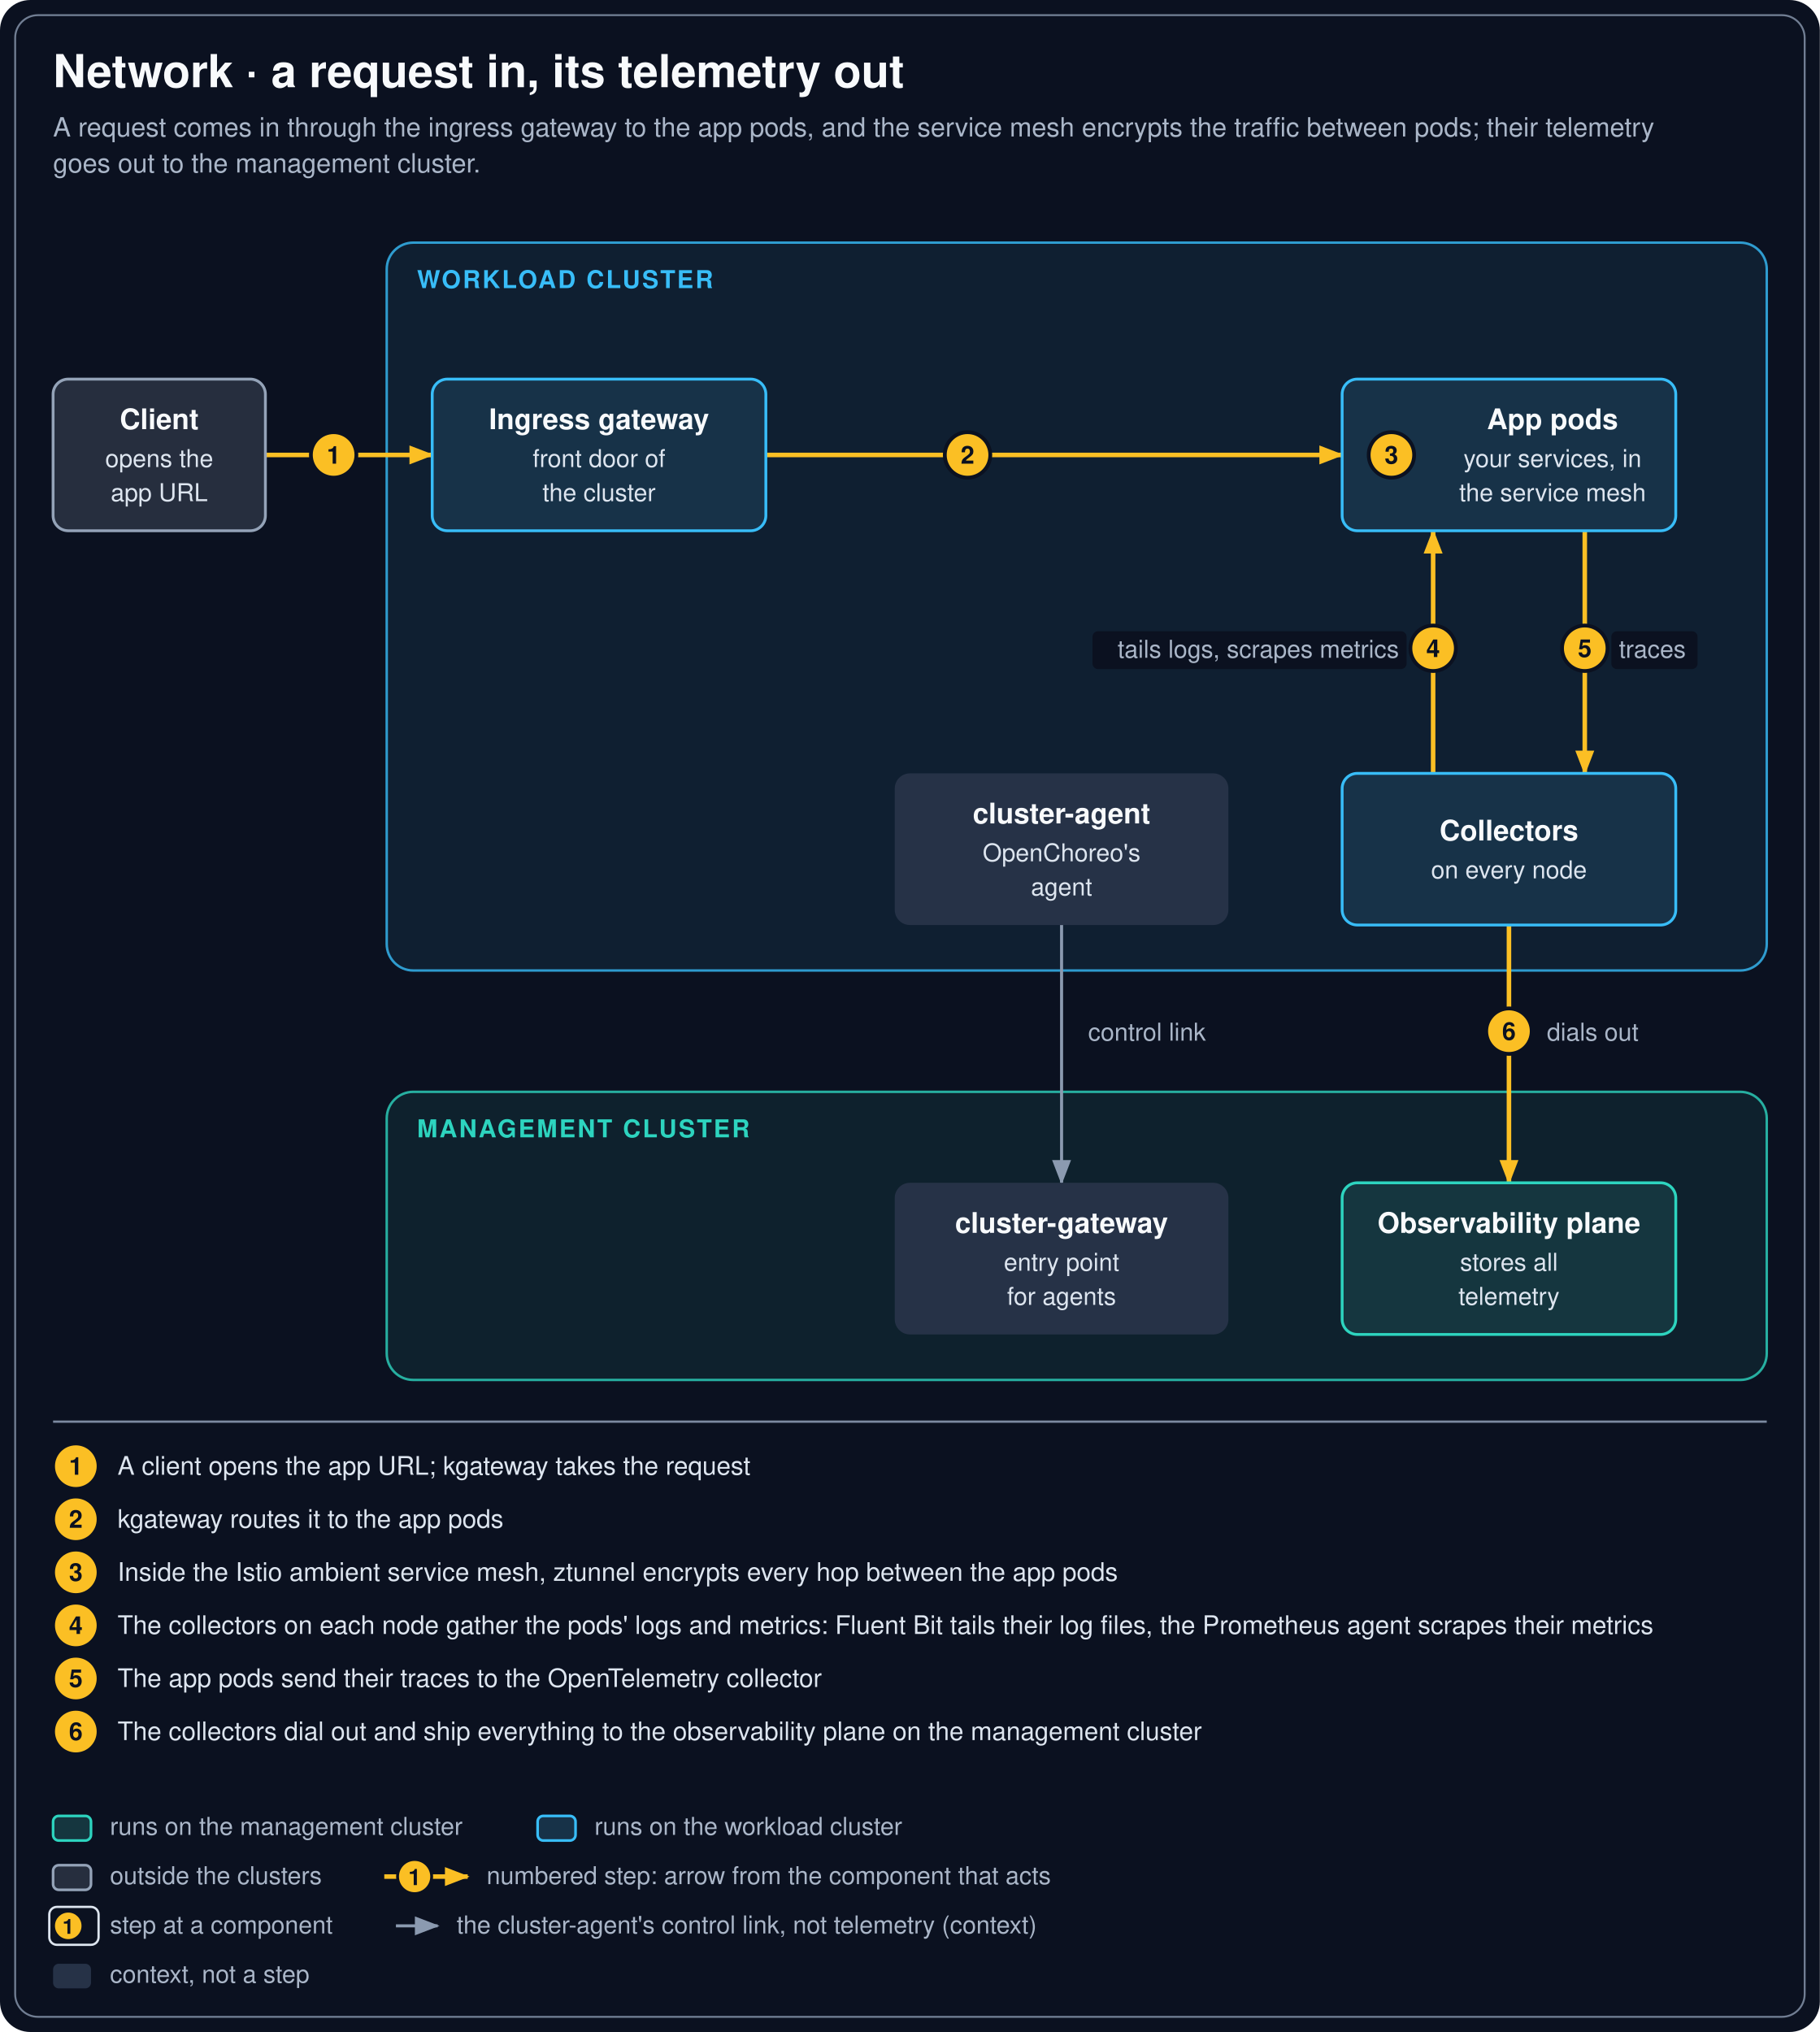
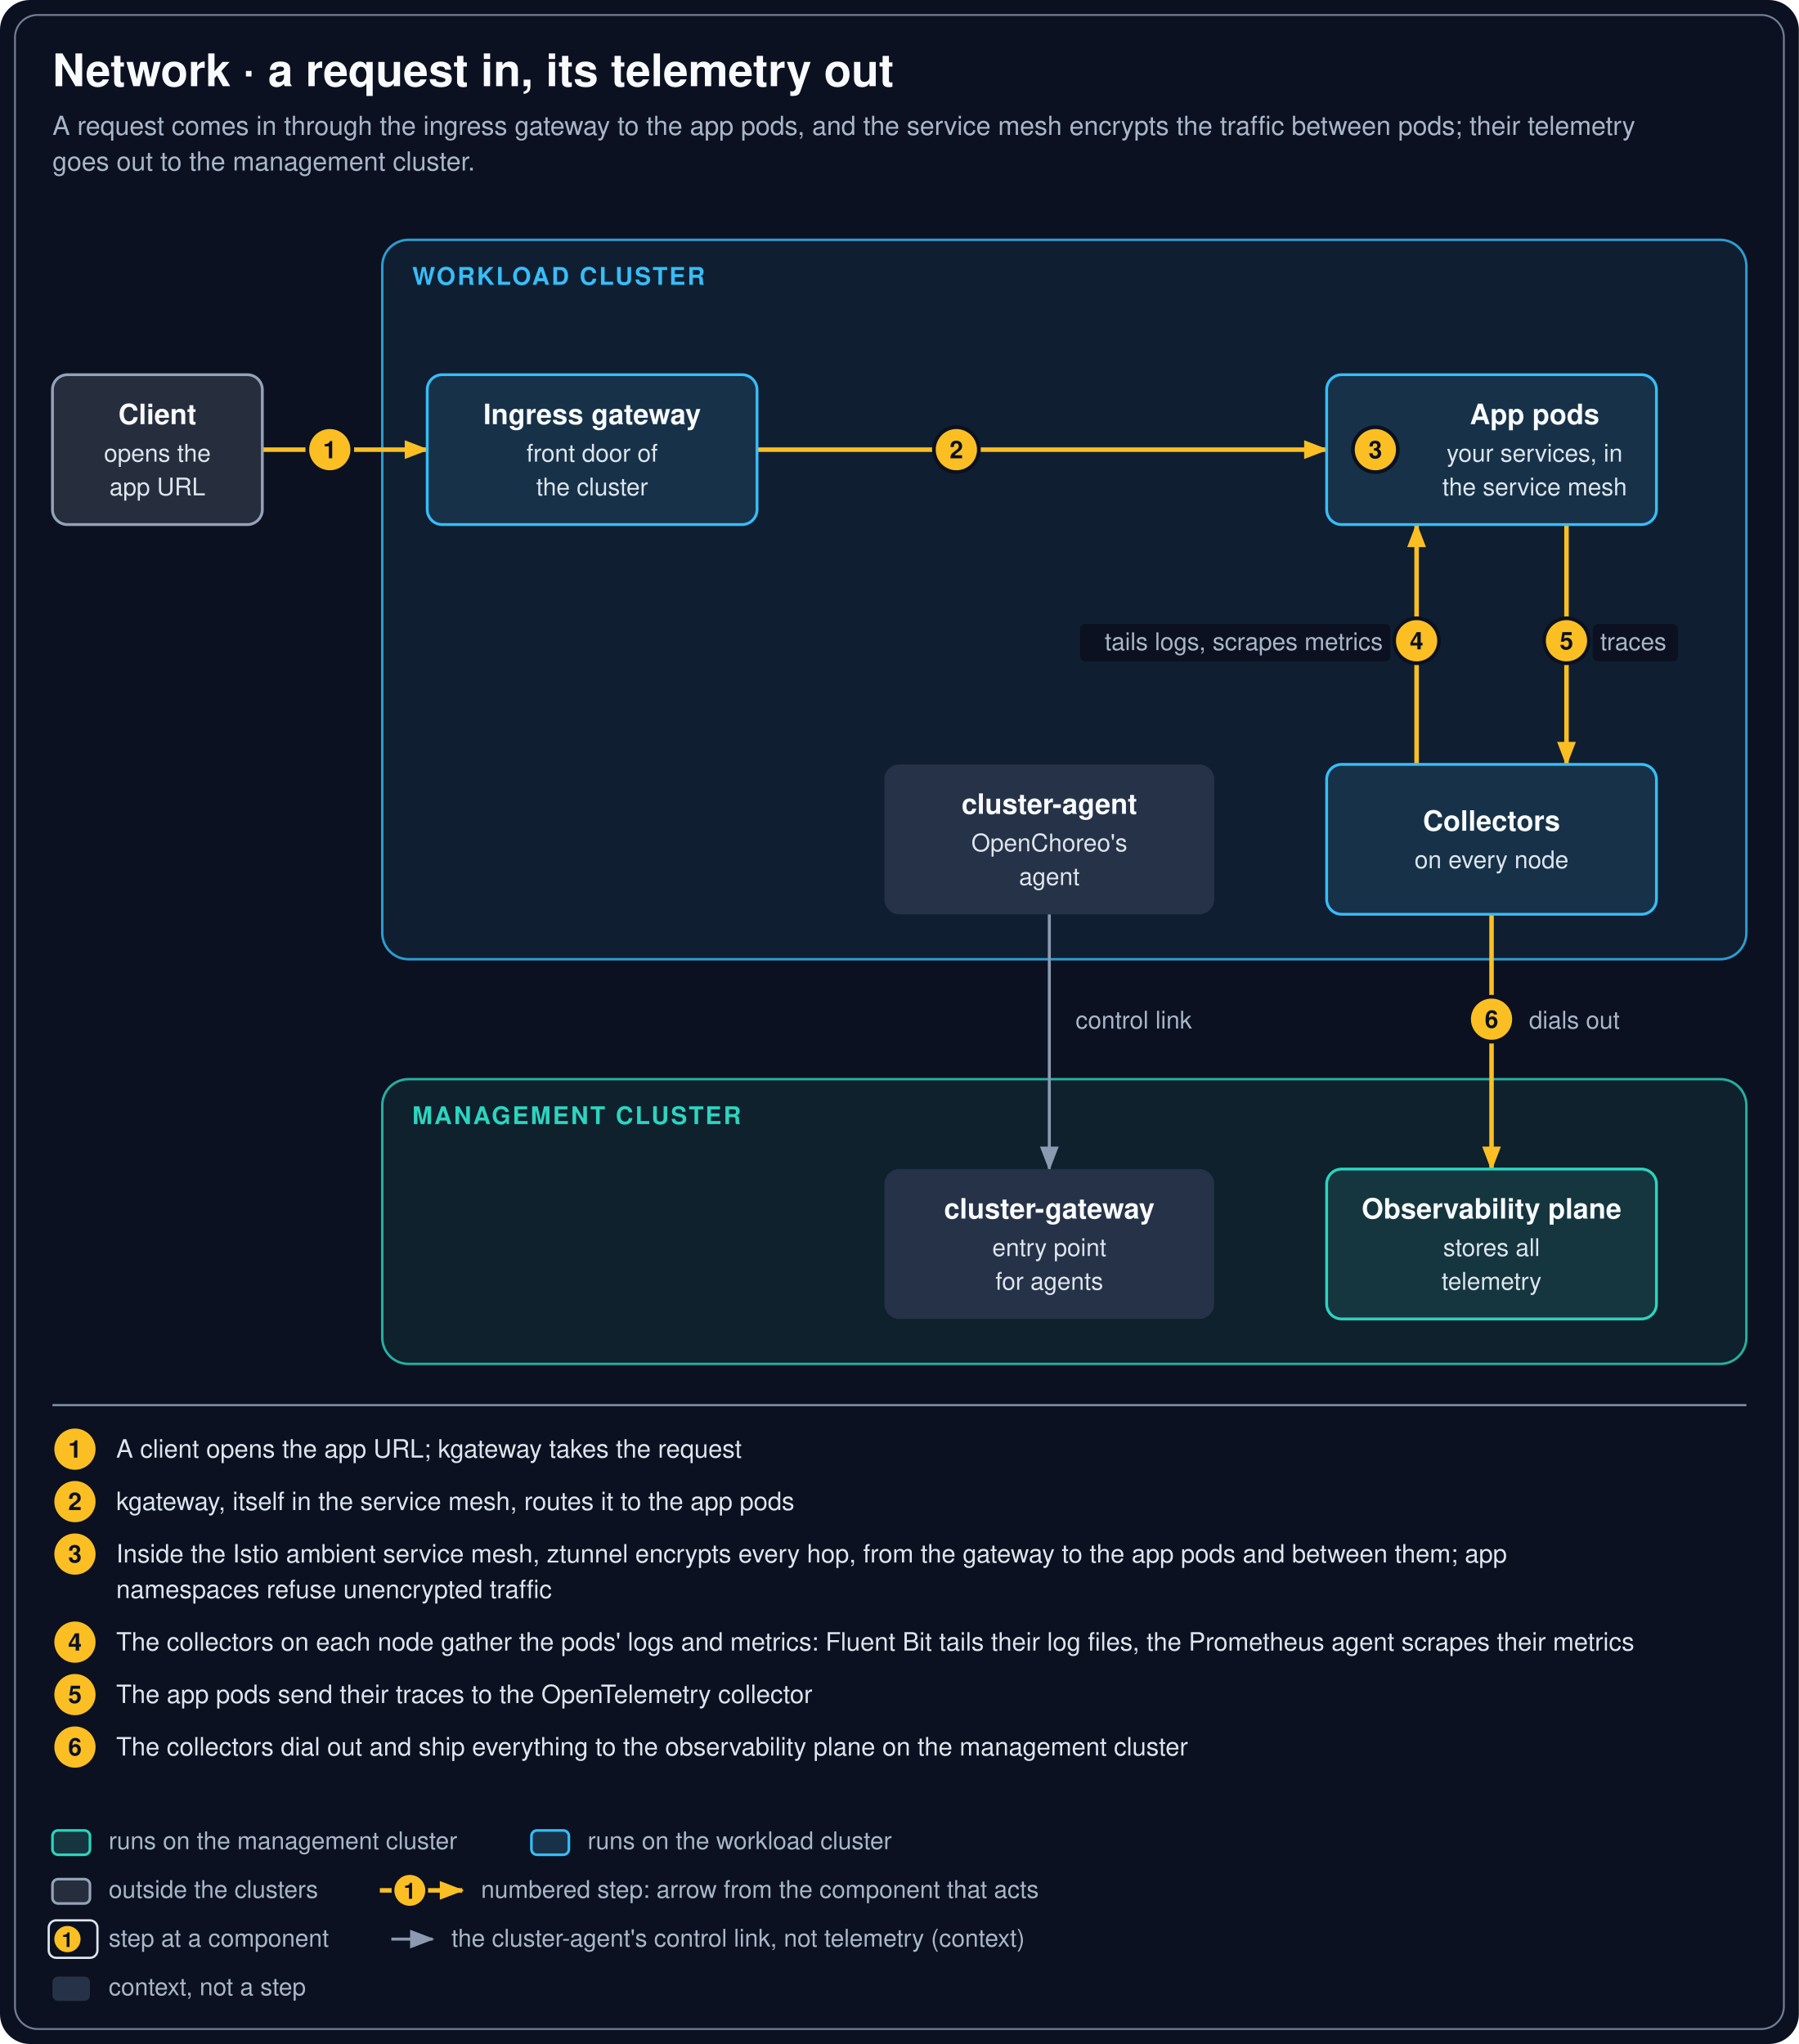
- <svg xmlns="http://www.w3.org/2000/svg" width="960" height="1072" viewBox="0 0 960 1072" role="img" aria-label="Network · a request in, its telemetry out">
+ <svg xmlns="http://www.w3.org/2000/svg" width="960" height="1091" viewBox="0 0 960 1091" role="img" aria-label="Network · a request in, its telemetry out">
  <style>.s{font-family:'Segoe UI','Helvetica Neue',Helvetica,Arial,'Liberation Sans',sans-serif}.m{font-family:'JetBrains Mono',SFMono-Regular,Menlo,Consolas,'Liberation Mono',monospace}.fx{fill:none;stroke-width:3.4;stroke-linecap:round;stroke-dasharray:4 10;opacity:0;animation:fxdash .9s linear infinite,fxseq 9.10s linear infinite both}@keyframes fxdash{to{stroke-dashoffset:-14}}@keyframes fxseq{0%{opacity:0}3%{opacity:1}29.0%{opacity:1}34.0%{opacity:0}100%{opacity:0}}@media (prefers-reduced-motion:reduce){.fx{animation:none;opacity:0}}</style>
  <defs>
    <marker id="ah8b9ab0" markerWidth="13" markerHeight="10" refX="12" refY="5" orient="auto" markerUnits="userSpaceOnUse">
      <path d="M0,0 L13,5 L0,10 z" fill="#8b9ab0" />
    </marker>
    <marker id="as8b9ab0" markerWidth="13" markerHeight="10" refX="1" refY="5" orient="auto" markerUnits="userSpaceOnUse">
      <path d="M13,0 L0,5 L13,10 z" fill="#8b9ab0" />
    </marker>
    <marker id="ahfbbf24" markerWidth="13" markerHeight="10" refX="12" refY="5" orient="auto" markerUnits="userSpaceOnUse">
      <path d="M0,0 L13,5 L0,10 z" fill="#fbbf24" />
    </marker>
    <marker id="asfbbf24" markerWidth="13" markerHeight="10" refX="1" refY="5" orient="auto" markerUnits="userSpaceOnUse">
      <path d="M13,0 L0,5 L13,10 z" fill="#fbbf24" />
    </marker>
  </defs>
-   <rect width="960" height="1072" rx="16" fill="#0b1120" />
-   <rect x="8" y="8" width="944" height="1056" rx="12" fill="none" stroke="#8b9ab0" stroke-opacity=".8" />
+   <rect width="960" height="1091" rx="16" fill="#0b1120" />
+   <rect x="8" y="8" width="944" height="1075" rx="12" fill="none" stroke="#8b9ab0" stroke-opacity=".8" />
  <rect x="204" y="128" width="728" height="384" rx="14" fill="#0f1f31" stroke="#38bdf8" stroke-opacity=".8" stroke-width="1.3" />
  <text class="s" x="220.0" y="152.0" font-size="13" fill="#38bdf8" font-weight="700" letter-spacing="1.0">WORKLOAD CLUSTER</text>
  <rect x="204" y="576" width="728" height="152" rx="14" fill="#0e212d" stroke="#2dd4bf" stroke-opacity=".8" stroke-width="1.3" />
  <text class="s" x="220.0" y="600.0" font-size="13" fill="#2dd4bf" font-weight="700" letter-spacing="1.0">MANAGEMENT CLUSTER</text>
  <path d="M 140.0 240.0 L 228.0 240.0" fill="none" stroke="#fbbf24" stroke-width="2.4" stroke-linejoin="round" marker-end="url(#ahfbbf24)" />
  <path d="M 404.0 240.0 L 708.0 240.0" fill="none" stroke="#fbbf24" stroke-width="2.4" stroke-linejoin="round" marker-end="url(#ahfbbf24)" />
  <path d="M 756.0 408.0 L 756.0 280.0" fill="none" stroke="#fbbf24" stroke-width="2.4" stroke-linejoin="round" marker-end="url(#ahfbbf24)" />
  <path d="M 836.0 280.0 L 836.0 408.0" fill="none" stroke="#fbbf24" stroke-width="2.4" stroke-linejoin="round" marker-end="url(#ahfbbf24)" />
  <path d="M 796.0 488.0 L 796.0 624.0" fill="none" stroke="#fbbf24" stroke-width="2.4" stroke-linejoin="round" marker-end="url(#ahfbbf24)" />
  <path d="M 560.0 488.0 L 560.0 624.0" fill="none" stroke="#8b9ab0" stroke-width="1.6" stroke-linejoin="round" marker-end="url(#ah8b9ab0)" />
  <path class="fx" d="M 140.0 240.0 L 228.0 240.0" stroke="#fde5a7" style="animation-delay:0s,0.00s" />
  <path class="fx" d="M 404.0 240.0 L 708.0 240.0" stroke="#fde5a7" style="animation-delay:0s,1.10s" />
  <path class="fx" d="M 756.0 408.0 L 756.0 280.0" stroke="#fde5a7" style="animation-delay:0s,3.30s" />
  <path class="fx" d="M 836.0 280.0 L 836.0 408.0" stroke="#fde5a7" style="animation-delay:0s,4.40s" />
  <path class="fx" d="M 796.0 488.0 L 796.0 624.0" stroke="#fde5a7" style="animation-delay:0s,5.50s" />
  <rect x="28" y="200" width="112" height="80" rx="8" fill="#262e3e" stroke="#94a3b8" stroke-width="1.5" />
  <text class="s" x="84.0" y="226.4" font-size="15" fill="#f8fafc" font-weight="600" text-anchor="middle">Client</text>
  <text class="s" x="84.0" y="246.4" font-size="13" fill="#dde5ef" text-anchor="middle">opens the</text>
  <text class="s" x="84.0" y="264.4" font-size="13" fill="#dde5ef" text-anchor="middle">app URL</text>
  <rect x="228" y="200" width="176" height="80" rx="8" fill="#173248" stroke="#38bdf8" stroke-width="1.5" />
  <text class="s" x="316.0" y="226.4" font-size="15" fill="#f8fafc" font-weight="600" text-anchor="middle">Ingress gateway</text>
  <text class="s" x="316.0" y="246.4" font-size="13" fill="#dde5ef" text-anchor="middle">front door of</text>
  <text class="s" x="316.0" y="264.4" font-size="13" fill="#dde5ef" text-anchor="middle">the cluster</text>
  <rect x="708" y="200" width="176" height="80" rx="8" fill="#173248" stroke="#38bdf8" stroke-width="1.5" />
  <text class="s" x="819.0" y="226.4" font-size="15" fill="#f8fafc" font-weight="600" text-anchor="middle">App pods</text>
  <text class="s" x="819.0" y="246.4" font-size="13" fill="#dde5ef" text-anchor="middle">your services, in</text>
  <text class="s" x="819.0" y="264.4" font-size="13" fill="#dde5ef" text-anchor="middle">the service mesh</text>
  <rect x="472" y="408" width="176" height="80" rx="8" fill="#263247" stroke="none" stroke-width="0" />
  <text class="s" x="560.0" y="434.4" font-size="15" fill="#f8fafc" font-weight="600" text-anchor="middle">cluster-agent</text>
  <text class="s" x="560.0" y="454.4" font-size="13" fill="#dde5ef" text-anchor="middle">OpenChoreo's</text>
  <text class="s" x="560.0" y="472.4" font-size="13" fill="#dde5ef" text-anchor="middle">agent</text>
  <rect x="708" y="408" width="176" height="80" rx="8" fill="#173248" stroke="#38bdf8" stroke-width="1.5" />
  <text class="s" x="796.0" y="443.4" font-size="15" fill="#f8fafc" font-weight="600" text-anchor="middle">Collectors</text>
  <text class="s" x="796.0" y="463.4" font-size="13" fill="#dde5ef" text-anchor="middle">on every node</text>
  <rect x="472" y="624" width="176" height="80" rx="8" fill="#263247" stroke="none" stroke-width="0" />
  <text class="s" x="560.0" y="650.4" font-size="15" fill="#f8fafc" font-weight="600" text-anchor="middle">cluster-gateway</text>
  <text class="s" x="560.0" y="670.4" font-size="13" fill="#dde5ef" text-anchor="middle">entry point</text>
  <text class="s" x="560.0" y="688.4" font-size="13" fill="#dde5ef" text-anchor="middle">for agents</text>
  <rect x="708" y="624" width="176" height="80" rx="8" fill="#15363f" stroke="#2dd4bf" stroke-width="1.5" />
  <text class="s" x="796.0" y="650.4" font-size="15" fill="#f8fafc" font-weight="600" text-anchor="middle">Observability plane</text>
  <text class="s" x="796.0" y="670.4" font-size="13" fill="#dde5ef" text-anchor="middle">stores all</text>
  <text class="s" x="796.0" y="688.4" font-size="13" fill="#dde5ef" text-anchor="middle">telemetry</text>
  <text class="s" x="28.0" y="46.0" font-size="24" fill="#f8fafc" font-weight="700">Network · a request in, its telemetry out</text>
  <text class="s" x="28.0" y="72.0" font-size="14" fill="#aab6c8">A request comes in through the ingress gateway to the app pods, and the service mesh encrypts the traffic between pods; their telemetry</text>
  <text class="s" x="28.0" y="91.0" font-size="14" fill="#aab6c8">goes out to the management cluster.</text>
  <circle cx="734.0" cy="240.0" r="12" fill="#fbbf24" stroke="#0b1120" stroke-width="2" />
  <text class="s" x="734.0" y="244.6" font-size="13" font-weight="700" fill="#0b1120" text-anchor="middle">3</text>
  <circle cx="176.0" cy="240.0" r="12" fill="#fbbf24" stroke="#0b1120" stroke-width="2" />
  <text class="s" x="176.0" y="244.6" font-size="13" font-weight="700" fill="#0b1120" text-anchor="middle">1</text>
  <circle cx="510.4" cy="240.0" r="12" fill="#fbbf24" stroke="#0b1120" stroke-width="2" />
  <text class="s" x="510.4" y="244.6" font-size="13" font-weight="700" fill="#0b1120" text-anchor="middle">2</text>
  <rect x="576.3" y="333.0" width="165.7" height="20.0" rx="3" fill="#0b1120" />
  <text class="s" x="738.0" y="347.0" font-size="13" fill="#aab6c8" text-anchor="end">tails logs, scrapes metrics</text>
  <circle cx="756.0" cy="342.0" r="12" fill="#fbbf24" stroke="#0b1120" stroke-width="2" />
  <text class="s" x="756.0" y="346.6" font-size="13" font-weight="700" fill="#0b1120" text-anchor="middle">4</text>
  <rect x="850.0" y="333.0" width="45.5" height="20.0" rx="3" fill="#0b1120" />
  <text class="s" x="854.0" y="347.0" font-size="13" fill="#aab6c8">traces</text>
  <circle cx="836.0" cy="342.0" r="12" fill="#fbbf24" stroke="#0b1120" stroke-width="2" />
  <text class="s" x="836.0" y="346.6" font-size="13" font-weight="700" fill="#0b1120" text-anchor="middle">5</text>
  <rect x="812.0" y="535.0" width="59.3" height="20.0" rx="3" fill="#0b1120" />
  <text class="s" x="816.0" y="549.0" font-size="13" fill="#aab6c8">dials out</text>
  <circle cx="796.0" cy="544.0" r="12" fill="#fbbf24" stroke="#0b1120" stroke-width="2" />
  <text class="s" x="796.0" y="548.6" font-size="13" font-weight="700" fill="#0b1120" text-anchor="middle">6</text>
  <rect x="570.0" y="535.0" width="73.9" height="20.0" rx="3" fill="#0b1120" />
  <text class="s" x="574.0" y="549.0" font-size="13" fill="#aab6c8">control link</text>
  <line x1="28" y1="750" x2="932" y2="750" stroke="#7c8aa0" stroke-width="1.2" />
  <circle cx="40" cy="773.5" r="11" fill="#fbbf24" />
  <text class="s" x="40" y="778" font-size="13" font-weight="700" fill="#0b1120" text-anchor="middle">1</text>
  <text class="s" x="62.0" y="778.0" font-size="13.5" fill="#dde5ef">A client opens the app URL; kgateway takes the request</text>
  <circle cx="40" cy="801.5" r="11" fill="#fbbf24" />
  <text class="s" x="40" y="806" font-size="13" font-weight="700" fill="#0b1120" text-anchor="middle">2</text>
-   <text class="s" x="62.0" y="806.0" font-size="13.5" fill="#dde5ef">kgateway routes it to the app pods</text>
+   <text class="s" x="62.0" y="806.0" font-size="13.5" fill="#dde5ef">kgateway, itself in the service mesh, routes it to the app pods</text>
  <circle cx="40" cy="829.5" r="11" fill="#fbbf24" />
  <text class="s" x="40" y="834" font-size="13" font-weight="700" fill="#0b1120" text-anchor="middle">3</text>
-   <text class="s" x="62.0" y="834.0" font-size="13.5" fill="#dde5ef">Inside the Istio ambient service mesh, ztunnel encrypts every hop between the app pods</text>
-   <circle cx="40" cy="857.5" r="11" fill="#fbbf24" />
-   <text class="s" x="40" y="862" font-size="13" font-weight="700" fill="#0b1120" text-anchor="middle">4</text>
-   <text class="s" x="62.0" y="862.0" font-size="13.5" fill="#dde5ef">The collectors on each node gather the pods' logs and metrics: Fluent Bit tails their log files, the Prometheus agent scrapes their metrics</text>
-   <circle cx="40" cy="885.5" r="11" fill="#fbbf24" />
-   <text class="s" x="40" y="890" font-size="13" font-weight="700" fill="#0b1120" text-anchor="middle">5</text>
-   <text class="s" x="62.0" y="890.0" font-size="13.5" fill="#dde5ef">The app pods send their traces to the OpenTelemetry collector</text>
-   <circle cx="40" cy="913.5" r="11" fill="#fbbf24" />
-   <text class="s" x="40" y="918" font-size="13" font-weight="700" fill="#0b1120" text-anchor="middle">6</text>
-   <text class="s" x="62.0" y="918.0" font-size="13.5" fill="#dde5ef">The collectors dial out and ship everything to the observability plane on the management cluster</text>
-   <rect x="28" y="958" width="20" height="13" rx="3" fill="#15363f" stroke="#2dd4bf" stroke-width="1.4" />
-   <text class="s" x="58.0" y="968.0" font-size="13" fill="#aab6c8">runs on the management cluster</text>
-   <rect x="283.605" y="958" width="20" height="13" rx="3" fill="#173248" stroke="#38bdf8" stroke-width="1.4" />
-   <text class="s" x="313.6" y="968.0" font-size="13" fill="#aab6c8">runs on the workload cluster</text>
-   <rect x="28" y="984" width="20" height="13" rx="3" fill="#262e3e" stroke="#94a3b8" stroke-width="1.4" />
-   <text class="s" x="58.0" y="994.0" font-size="13" fill="#aab6c8">outside the clusters</text>
-   <path d="M 202.715 990 L 246.715 990" stroke="#fbbf24" stroke-width="2.4" marker-end="url(#ahfbbf24)" />
-   <circle cx="218.715" cy="990" r="9" fill="#fbbf24" stroke="#0b1120" stroke-width="1.5" />
-   <text class="s" x="218.715" y="994.5" font-size="12" font-weight="700" fill="#0b1120" text-anchor="middle">1</text>
-   <text class="s" x="256.7" y="994.0" font-size="13" fill="#aab6c8">numbered step: arrow from the component that acts</text>
-   <rect x="26" y="1006" width="26" height="20" rx="4" fill="none" stroke="#dde5ef" stroke-width="1.2" />
-   <circle cx="36" cy="1016" r="7" fill="#fbbf24" />
-   <text class="s" x="36" y="1020.2" font-size="11" font-weight="700" fill="#0b1120" text-anchor="middle">1</text>
-   <text class="s" x="58.0" y="1020.0" font-size="13" fill="#aab6c8">step at a component</text>
-   <path d="M 208.861 1016 L 230.861 1016" stroke="#8b9ab0" stroke-width="1.6" marker-end="url(#ah8b9ab0)" />
-   <text class="s" x="240.9" y="1020.0" font-size="13" fill="#aab6c8">the cluster-agent's control link, not telemetry (context)</text>
-   <rect x="28" y="1036" width="20" height="13" rx="3" fill="#263247" />
-   <text class="s" x="58.0" y="1046.0" font-size="13" fill="#aab6c8">context, not a step</text>
+   <text class="s" x="62.0" y="834.0" font-size="13.5" fill="#dde5ef">Inside the Istio ambient service mesh, ztunnel encrypts every hop, from the gateway to the app pods and between them; app</text>
+   <text class="s" x="62.0" y="853.0" font-size="13.5" fill="#dde5ef">namespaces refuse unencrypted traffic</text>
+   <circle cx="40" cy="876.5" r="11" fill="#fbbf24" />
+   <text class="s" x="40" y="881" font-size="13" font-weight="700" fill="#0b1120" text-anchor="middle">4</text>
+   <text class="s" x="62.0" y="881.0" font-size="13.5" fill="#dde5ef">The collectors on each node gather the pods' logs and metrics: Fluent Bit tails their log files, the Prometheus agent scrapes their metrics</text>
+   <circle cx="40" cy="904.5" r="11" fill="#fbbf24" />
+   <text class="s" x="40" y="909" font-size="13" font-weight="700" fill="#0b1120" text-anchor="middle">5</text>
+   <text class="s" x="62.0" y="909.0" font-size="13.5" fill="#dde5ef">The app pods send their traces to the OpenTelemetry collector</text>
+   <circle cx="40" cy="932.5" r="11" fill="#fbbf24" />
+   <text class="s" x="40" y="937" font-size="13" font-weight="700" fill="#0b1120" text-anchor="middle">6</text>
+   <text class="s" x="62.0" y="937.0" font-size="13.5" fill="#dde5ef">The collectors dial out and ship everything to the observability plane on the management cluster</text>
+   <rect x="28" y="977" width="20" height="13" rx="3" fill="#15363f" stroke="#2dd4bf" stroke-width="1.4" />
+   <text class="s" x="58.0" y="987.0" font-size="13" fill="#aab6c8">runs on the management cluster</text>
+   <rect x="283.605" y="977" width="20" height="13" rx="3" fill="#173248" stroke="#38bdf8" stroke-width="1.4" />
+   <text class="s" x="313.6" y="987.0" font-size="13" fill="#aab6c8">runs on the workload cluster</text>
+   <rect x="28" y="1003" width="20" height="13" rx="3" fill="#262e3e" stroke="#94a3b8" stroke-width="1.4" />
+   <text class="s" x="58.0" y="1013.0" font-size="13" fill="#aab6c8">outside the clusters</text>
+   <path d="M 202.715 1009 L 246.715 1009" stroke="#fbbf24" stroke-width="2.4" marker-end="url(#ahfbbf24)" />
+   <circle cx="218.715" cy="1009" r="9" fill="#fbbf24" stroke="#0b1120" stroke-width="1.5" />
+   <text class="s" x="218.715" y="1013.5" font-size="12" font-weight="700" fill="#0b1120" text-anchor="middle">1</text>
+   <text class="s" x="256.7" y="1013.0" font-size="13" fill="#aab6c8">numbered step: arrow from the component that acts</text>
+   <rect x="26" y="1025" width="26" height="20" rx="4" fill="none" stroke="#dde5ef" stroke-width="1.2" />
+   <circle cx="36" cy="1035" r="7" fill="#fbbf24" />
+   <text class="s" x="36" y="1039.2" font-size="11" font-weight="700" fill="#0b1120" text-anchor="middle">1</text>
+   <text class="s" x="58.0" y="1039.0" font-size="13" fill="#aab6c8">step at a component</text>
+   <path d="M 208.861 1035 L 230.861 1035" stroke="#8b9ab0" stroke-width="1.6" marker-end="url(#ah8b9ab0)" />
+   <text class="s" x="240.9" y="1039.0" font-size="13" fill="#aab6c8">the cluster-agent's control link, not telemetry (context)</text>
+   <rect x="28" y="1055" width="20" height="13" rx="3" fill="#263247" />
+   <text class="s" x="58.0" y="1065.0" font-size="13" fill="#aab6c8">context, not a step</text>
</svg>
